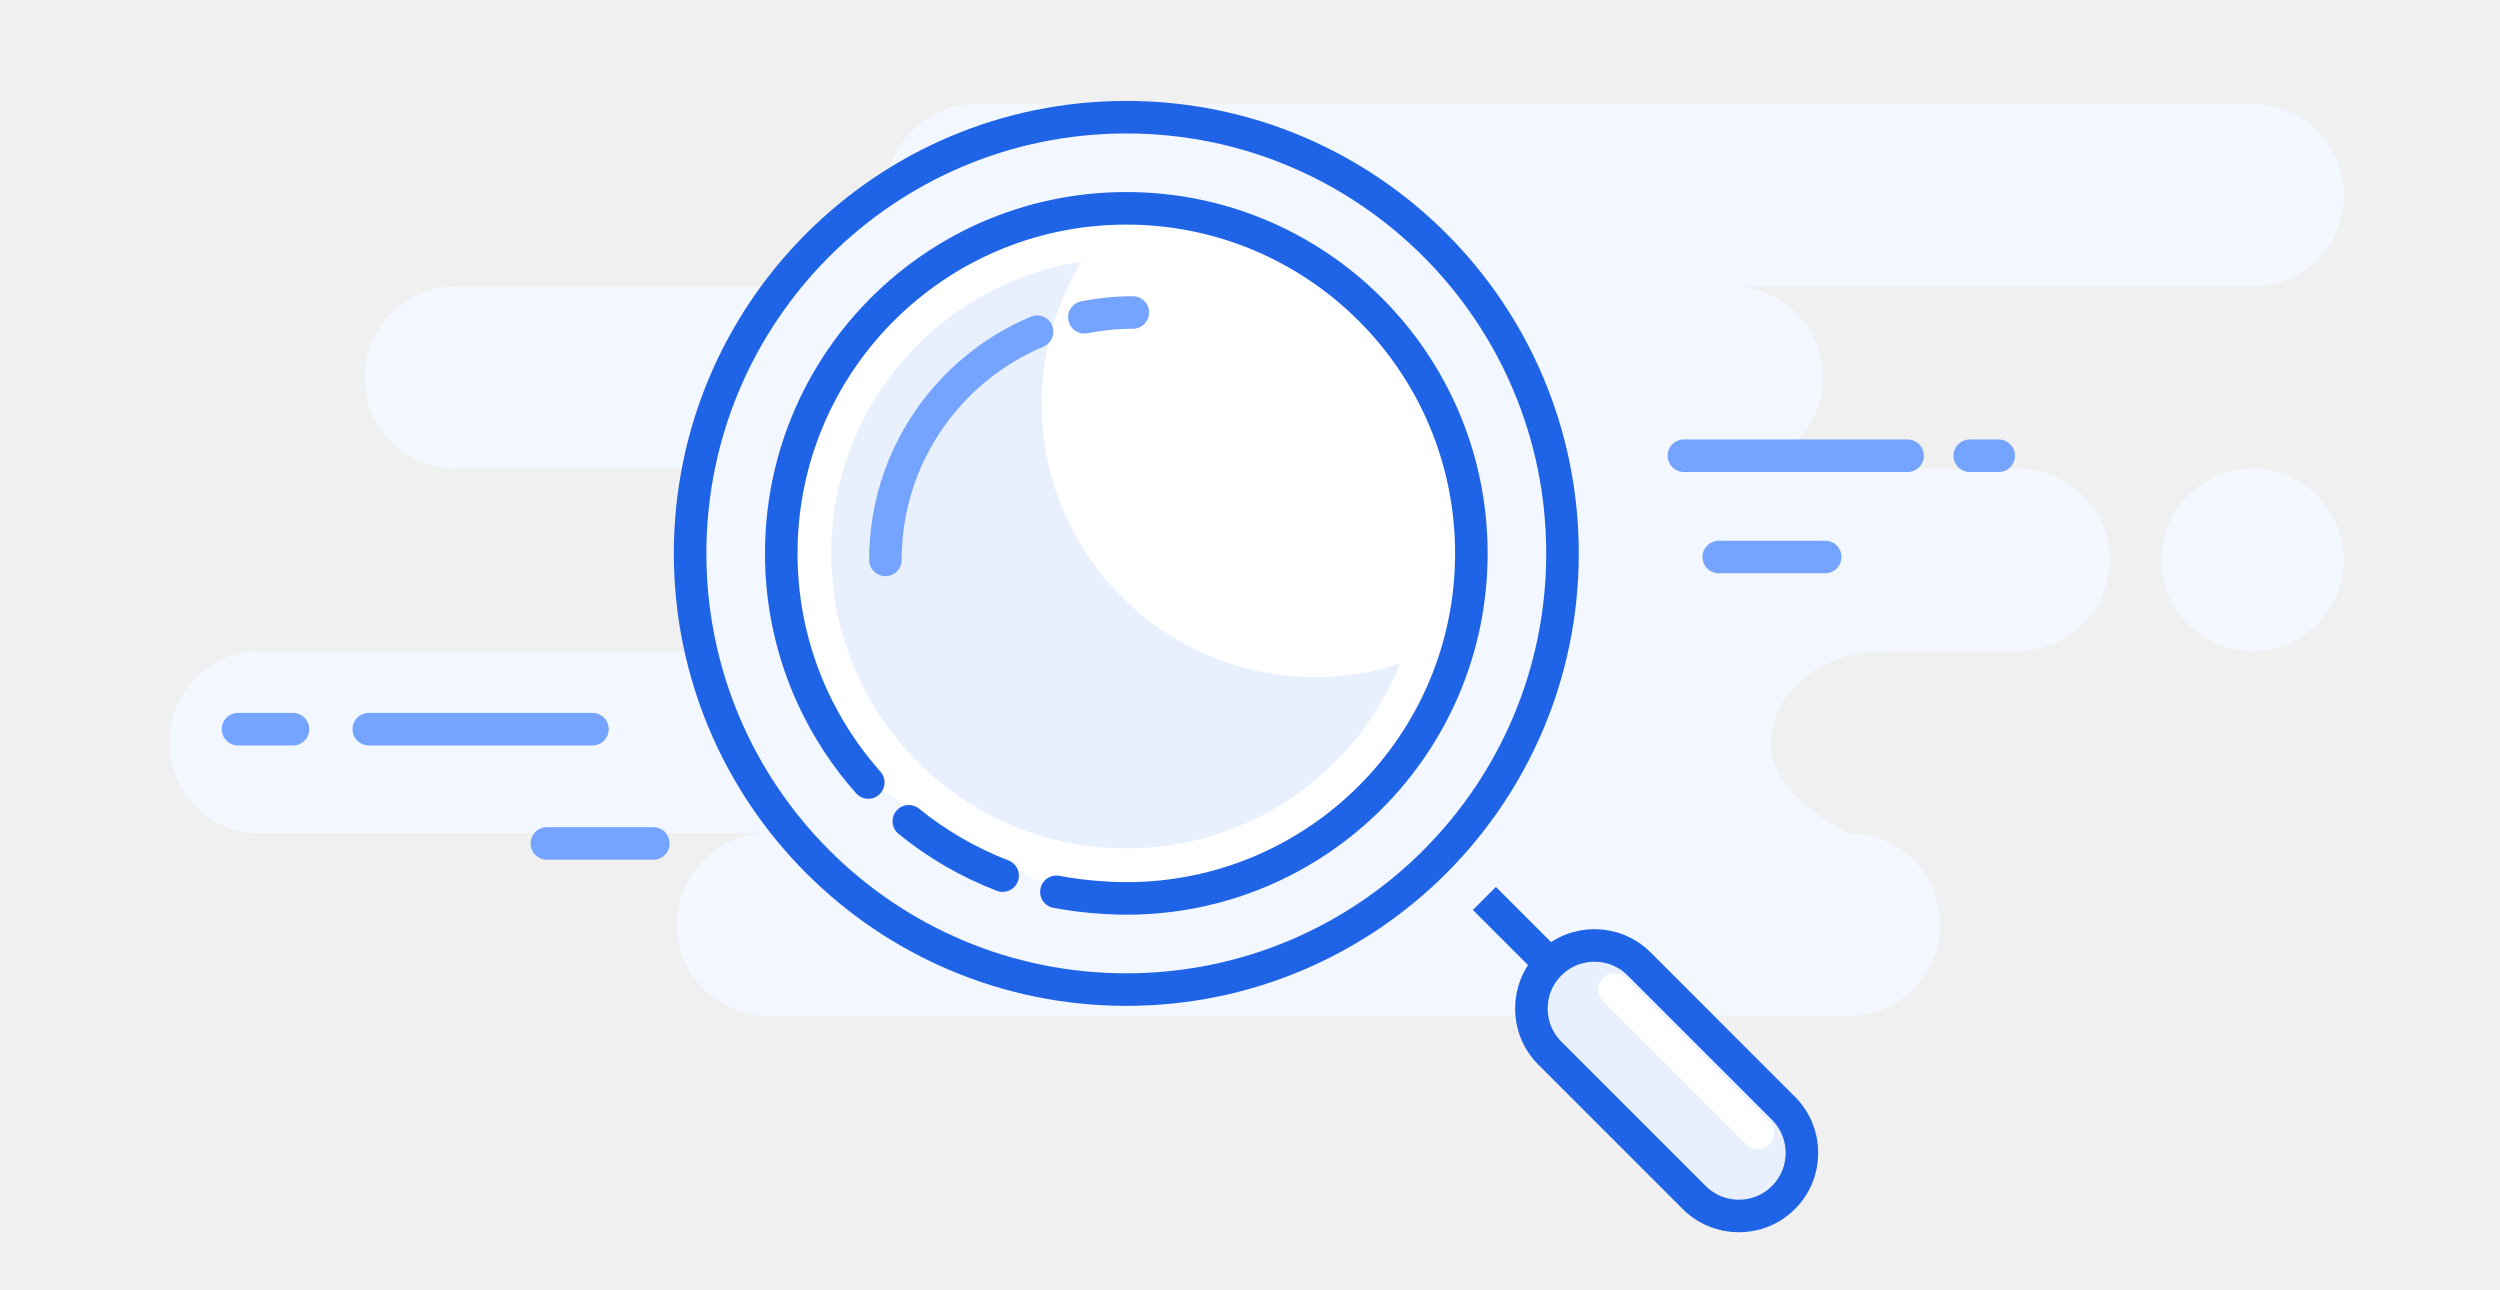
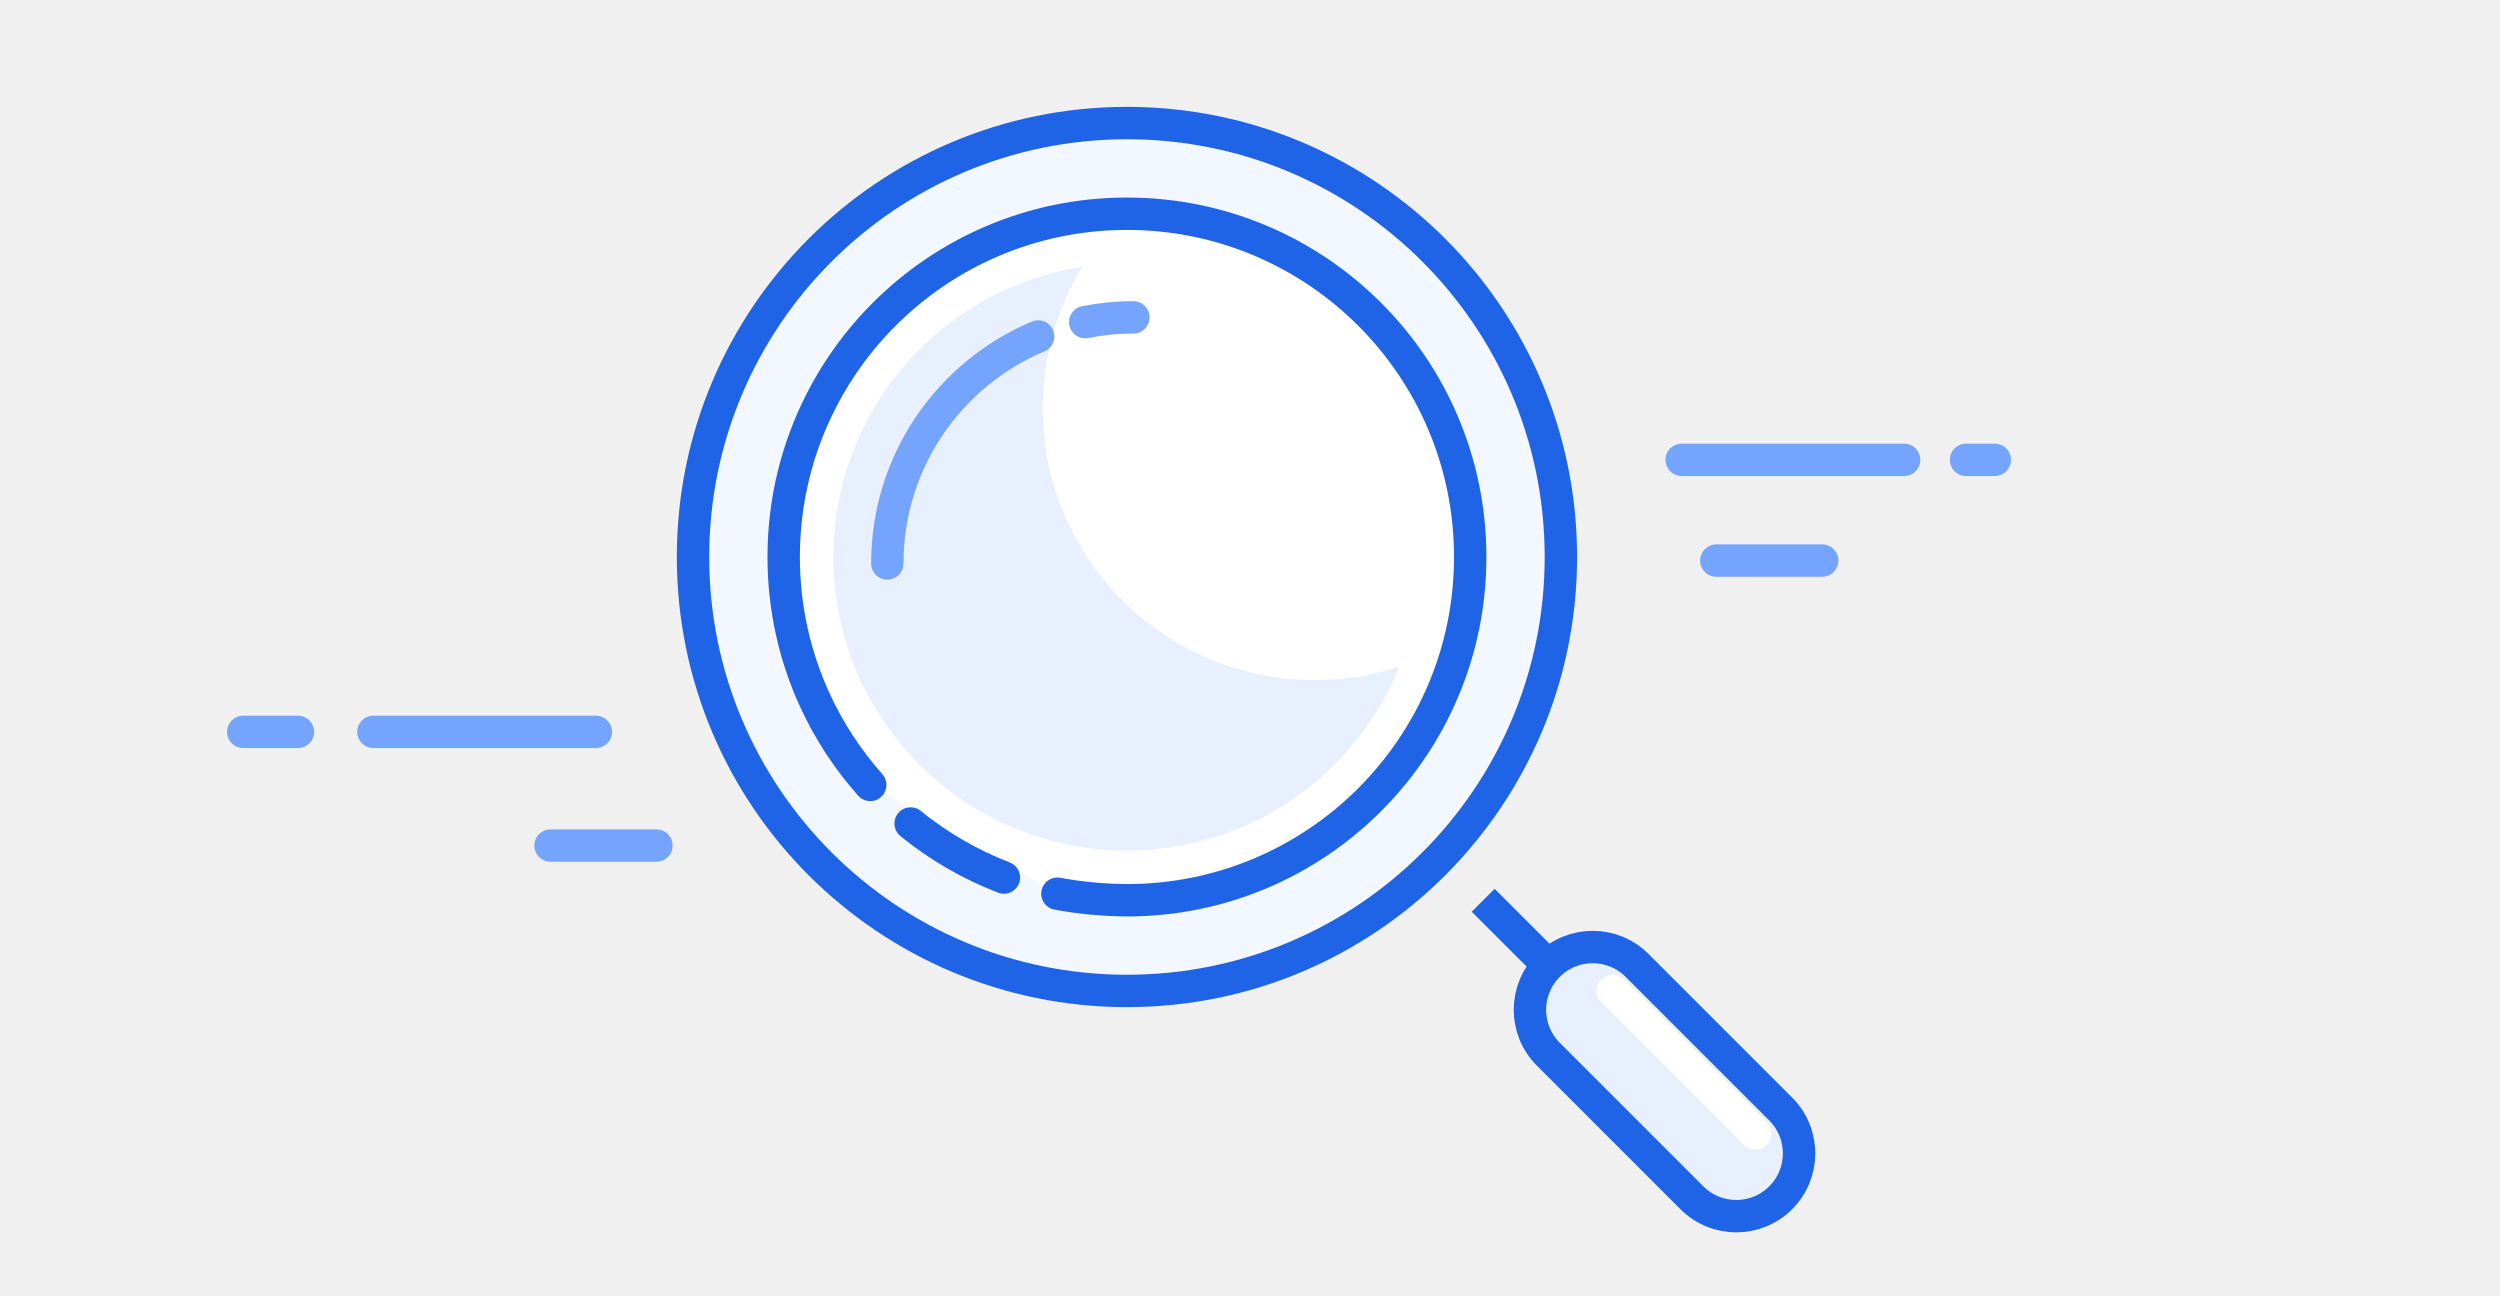
- <svg xmlns="http://www.w3.org/2000/svg" width="192" height="99" viewBox="0 0 192 99" fill="none">
-   <g clip-path="url(#clip0_1427_714)">
-     <path fill-rule="evenodd" clip-rule="evenodd" d="M173 8C176.866 8 180 11.134 180 15C180 18.866 176.866 22 173 22H133C136.866 22 140 25.134 140 29C140 32.866 136.866 36 133 36H155C158.866 36 162 39.134 162 43C162 46.866 158.866 50 155 50H144.826C139.952 50 136 53.134 136 57C136 59.577 138 61.911 142 64C145.866 64 149 67.134 149 71C149 74.866 145.866 78 142 78H59C55.134 78 52 74.866 52 71C52 67.134 55.134 64 59 64H20C16.134 64 13 60.866 13 57C13 53.134 16.134 50 20 50H60C63.866 50 67 46.866 67 43C67 39.134 63.866 36 60 36H35C31.134 36 28 32.866 28 29C28 25.134 31.134 22 35 22H75C71.134 22 68 18.866 68 15C68 11.134 71.134 8 75 8H173ZM173 36C176.866 36 180 39.134 180 43C180 46.866 176.866 50 173 50C169.134 50 166 46.866 166 43C166 39.134 169.134 36 173 36Z" fill="#F3F7FF" />
-     <path d="M86.5 76C105.002 76 120 61.002 120 42.5C120 23.998 105.002 9 86.5 9C67.999 9 53 23.998 53 42.5C53 61.002 67.999 76 86.5 76Z" fill="#F3F7FF" stroke="#1F64E7" stroke-width="2.5" />
-     <path fill-rule="evenodd" clip-rule="evenodd" d="M81.132 68.494C82.891 68.819 84.68 68.987 86.5 69C101.136 69 113 57.136 113 42.5C113 27.864 101.136 16 86.5 16C82.74 16 79.164 16.783 75.924 18.195C70.294 20.648 65.682 25 62.896 30.442C61.044 34.059 60 38.157 60 42.5C60 46.44 60.86 50.179 62.402 53.54C63.503 55.94 64.952 58.146 66.684 60.096" fill="white" />
-     <path d="M81.132 68.494C82.891 68.819 84.68 68.987 86.5 69C101.136 69 113 57.136 113 42.5C113 27.864 101.136 16 86.5 16C82.74 16 79.164 16.783 75.924 18.195C70.294 20.648 65.682 25 62.896 30.442C61.044 34.059 60 38.157 60 42.5C60 46.44 60.86 50.179 62.402 53.54C63.503 55.94 64.952 58.146 66.684 60.096" stroke="#1F64E7" stroke-width="2.5" stroke-linecap="round" />
-     <path d="M69.798 63.075C71.946 64.821 74.373 66.237 77.001 67.247" stroke="#1F64E7" stroke-width="2.5" stroke-linecap="round" />
-     <path d="M114 69L120 75" stroke="#1F64E7" stroke-width="2.5" />
-     <path fill-rule="evenodd" clip-rule="evenodd" d="M119.03 74.03C117.137 75.923 117.137 78.991 119.03 80.884L130.115 91.969C132.008 93.862 135.077 93.862 136.969 91.969C138.862 90.077 138.862 87.008 136.969 85.115L125.884 74.03C123.991 72.137 120.923 72.137 119.03 74.03Z" fill="#E8F0FE" stroke="#1F64E7" stroke-width="2.5" />
-     <path d="M124 76L135 87" stroke="white" stroke-width="2.5" stroke-linecap="round" />
-     <path fill-rule="evenodd" clip-rule="evenodd" d="M80.001 31C80.001 42.599 89.403 52.001 101.001 52.001C103.279 52.001 105.472 51.638 107.527 50.967C104.174 59.288 96.023 65.161 86.501 65.161C73.985 65.161 63.84 55.016 63.84 42.501C63.84 31.16 72.17 21.765 83.046 20.102C81.114 23.28 80.001 27.01 80.001 31Z" fill="#E8F0FE" />
-     <path d="M87 24C85.727 24 84.483 24.125 83.279 24.364M79.645 25.476C72.804 28.351 68 35.114 68 43" stroke="#75A4FE" stroke-width="2.5" stroke-linecap="round" />
-     <path d="M140.176 42.777H132M146.5 35H129.324H146.5ZM153.5 35H151.279H153.5Z" stroke="#75A4FE" stroke-width="2.5" stroke-linecap="round" stroke-linejoin="round" />
-     <path d="M50.176 64.777H42.001M45.501 56H28.325H45.501ZM22.5 56H18.279H22.5Z" stroke="#75A4FE" stroke-width="2.5" stroke-linecap="round" stroke-linejoin="round" />
+ <svg xmlns="http://www.w3.org/2000/svg" width="193" height="100" viewBox="0 0 193 100" fill="none">
+   <g clip-path="url(#clip0_1437_448)">
+     <mask id="mask0_1437_448" style="mask-type:luminance" maskUnits="userSpaceOnUse" x="0" y="0" width="193" height="100">
+       <path d="M192.5 0.5H0.5V99.5H192.5V0.5Z" fill="white" />
+     </mask>
+     <g mask="url(#mask0_1437_448)">
+       <path d="M87 76.5C105.502 76.5 120.5 61.502 120.5 43C120.5 24.498 105.502 9.5 87 9.5C68.499 9.5 53.5 24.498 53.5 43C53.5 61.502 68.499 76.5 87 76.5Z" fill="#F3F7FF" stroke="#1F64E7" stroke-width="2.5" />
+       <path fill-rule="evenodd" clip-rule="evenodd" d="M81.632 68.994C83.391 69.319 85.18 69.487 87 69.5C101.636 69.5 113.5 57.636 113.5 43C113.5 28.364 101.636 16.5 87 16.5C83.24 16.5 79.664 17.283 76.424 18.695C70.794 21.148 66.182 25.5 63.396 30.942C61.544 34.559 60.5 38.657 60.5 43C60.5 46.94 61.36 50.679 62.902 54.04C64.003 56.44 65.452 58.646 67.184 60.596" fill="white" />
+       <path d="M81.632 68.994C83.391 69.319 85.18 69.487 87 69.5C101.636 69.5 113.5 57.636 113.5 43C113.5 28.364 101.636 16.5 87 16.5C83.24 16.5 79.664 17.283 76.424 18.695C70.794 21.148 66.182 25.5 63.396 30.942C61.544 34.559 60.5 38.657 60.5 43C60.5 46.94 61.36 50.679 62.902 54.04C64.003 56.44 65.452 58.646 67.184 60.596" stroke="#1F64E7" stroke-width="2.5" stroke-linecap="round" />
+       <path d="M70.298 63.575C72.446 65.321 74.873 66.737 77.501 67.747" stroke="#1F64E7" stroke-width="2.5" stroke-linecap="round" />
+       <path d="M114.5 69.5L120.5 75.5" stroke="#1F64E7" stroke-width="2.5" />
+       <path fill-rule="evenodd" clip-rule="evenodd" d="M119.53 74.53C117.637 76.423 117.637 79.491 119.53 81.384L130.615 92.469C132.508 94.362 135.577 94.362 137.469 92.469C139.362 90.577 139.362 87.508 137.469 85.615L126.384 74.53C124.491 72.637 121.423 72.637 119.53 74.53Z" fill="#E8F0FE" stroke="#1F64E7" stroke-width="2.5" />
+       <path d="M124.5 76.5L135.5 87.5" stroke="white" stroke-width="2.5" stroke-linecap="round" />
+       <path fill-rule="evenodd" clip-rule="evenodd" d="M80.501 31.5C80.501 43.099 89.903 52.501 101.501 52.501C103.779 52.501 105.972 52.138 108.027 51.467C104.674 59.788 96.523 65.661 87.001 65.661C74.485 65.661 64.34 55.516 64.34 43.001C64.34 31.66 72.67 22.265 83.546 20.602C81.614 23.78 80.501 27.51 80.501 31.5Z" fill="#E8F0FE" />
+       <path d="M87.5 24.5C86.227 24.5 84.983 24.625 83.779 24.864M80.145 25.976C73.304 28.851 68.5 35.614 68.5 43.5" stroke="#75A4FE" stroke-width="2.5" stroke-linecap="round" />
+       <path d="M140.676 43.277H132.5M147 35.5H129.824M154 35.5H151.779" stroke="#75A4FE" stroke-width="2.5" stroke-linecap="round" stroke-linejoin="round" />
+       <path d="M50.676 65.277H42.501M46.001 56.5H28.825M23 56.5H18.779" stroke="#75A4FE" stroke-width="2.5" stroke-linecap="round" stroke-linejoin="round" />
+     </g>
  </g>
  <defs>
-     <clipPath id="clip0_1427_714">
-       <rect width="192" height="99" fill="white" />
+     <clipPath id="clip0_1437_448">
+       <rect width="192" height="99" fill="white" transform="translate(0.5 0.5)" />
    </clipPath>
  </defs>
</svg>
